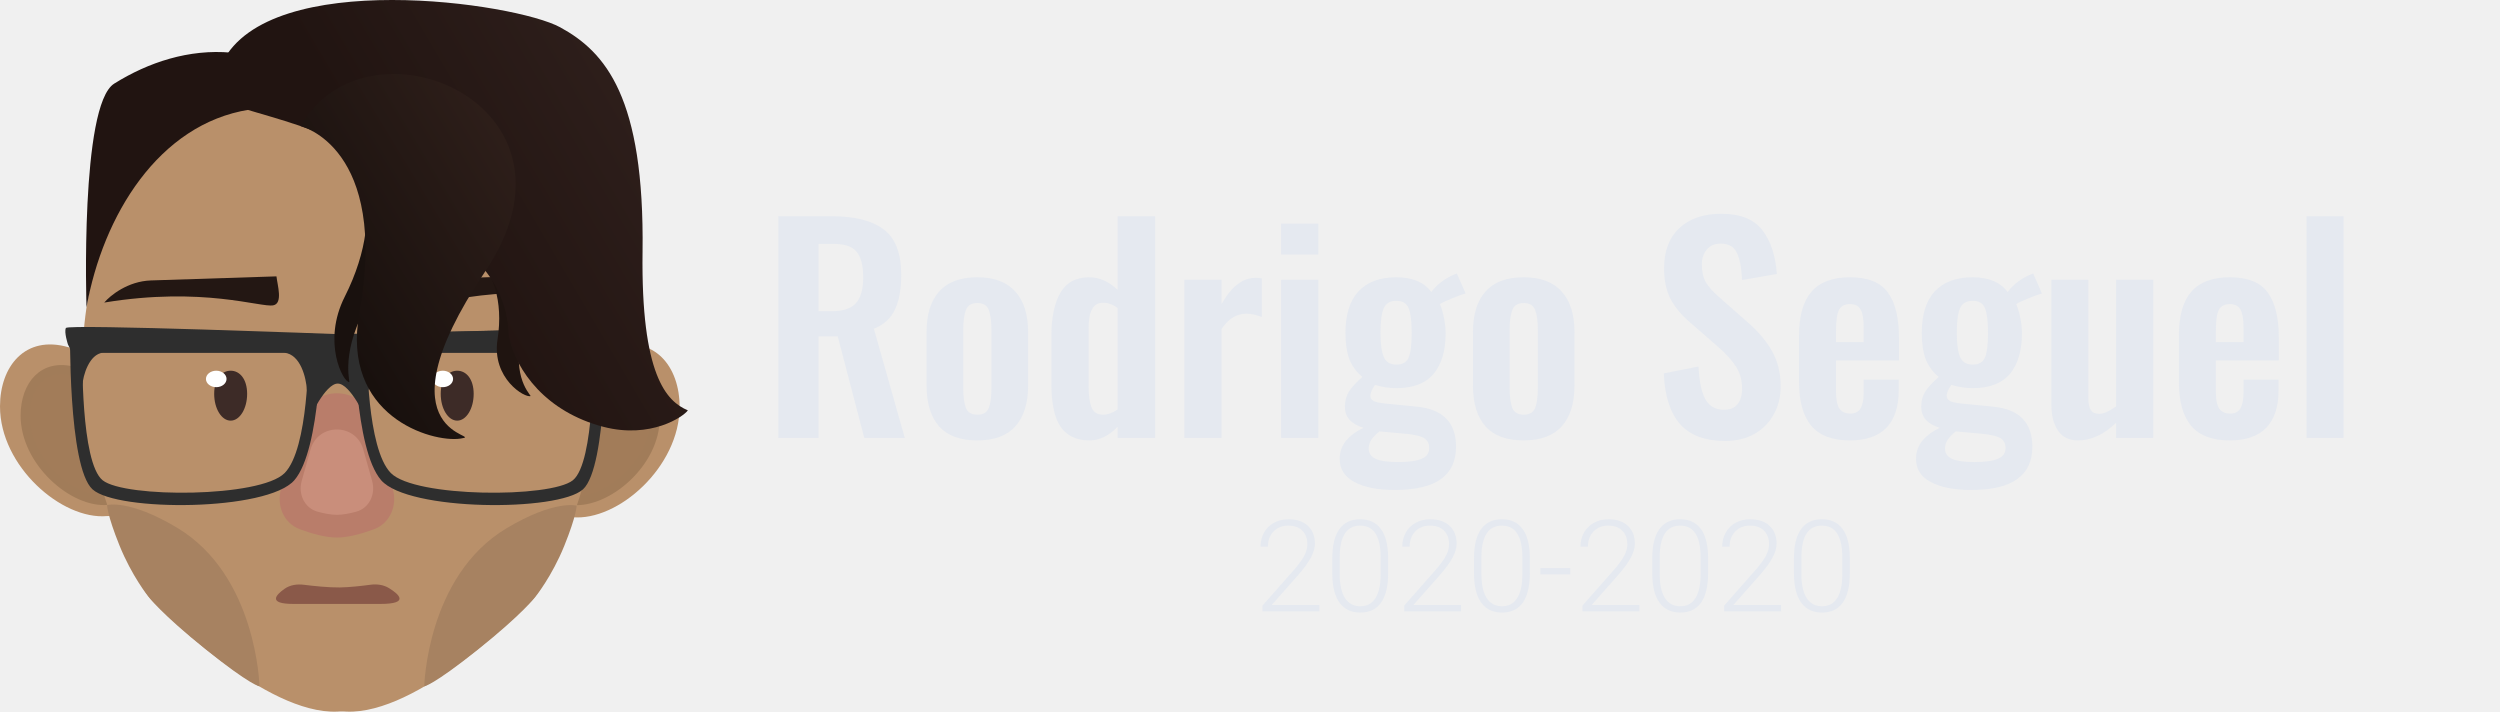
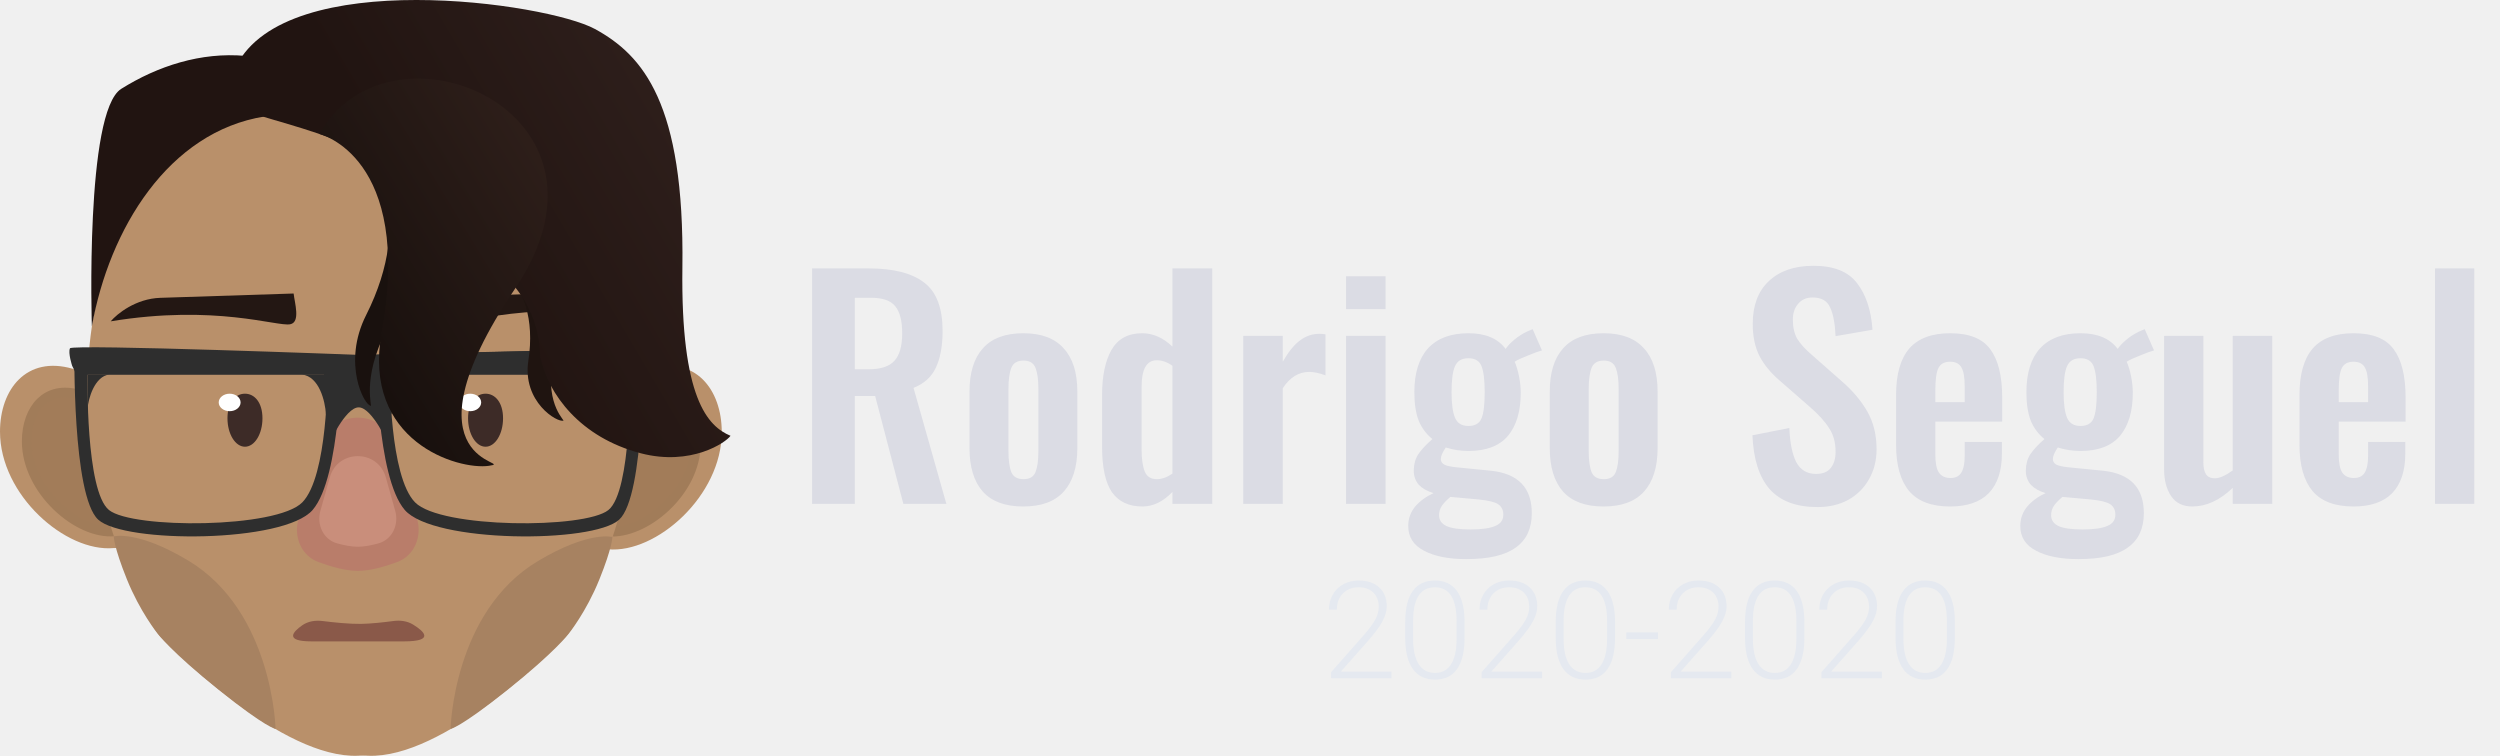
- <svg xmlns="http://www.w3.org/2000/svg" width="274" height="78" viewBox="0 0 274 78" fill="none" version="1.1" id="svg325">
-   <path d="M85.306 23.7H91.156C93.716 23.7 95.626 24.19 96.886 25.17C98.146 26.13 98.776 27.79 98.776 30.15C98.776 31.69 98.546 32.95 98.086 33.93C97.646 34.89 96.876 35.59 95.776 36.03L99.166 48H94.726L91.816 36.87H89.716V48H85.306V23.7ZM91.126 34.11C92.386 34.11 93.276 33.82 93.796 33.24C94.336 32.66 94.606 31.71 94.606 30.39C94.606 29.11 94.366 28.18 93.886 27.6C93.426 27.02 92.586 26.73 91.366 26.73H89.716V34.11H91.126ZM107.102 48.27C105.242 48.27 103.852 47.76 102.932 46.74C102.012 45.7 101.552 44.2 101.552 42.24V36.42C101.552 34.46 102.012 32.97 102.932 31.95C103.852 30.91 105.242 30.39 107.102 30.39C108.962 30.39 110.352 30.91 111.272 31.95C112.212 32.97 112.682 34.46 112.682 36.42V42.24C112.682 44.2 112.212 45.7 111.272 46.74C110.352 47.76 108.962 48.27 107.102 48.27ZM107.132 45.45C107.752 45.45 108.162 45.21 108.362 44.73C108.562 44.23 108.662 43.5 108.662 42.54V36.15C108.662 35.19 108.562 34.46 108.362 33.96C108.162 33.46 107.752 33.21 107.132 33.21C106.492 33.21 106.072 33.46 105.872 33.96C105.672 34.46 105.572 35.19 105.572 36.15V42.54C105.572 43.5 105.672 44.23 105.872 44.73C106.072 45.21 106.492 45.45 107.132 45.45ZM119.404 48.27C118.004 48.27 116.954 47.78 116.254 46.8C115.574 45.8 115.234 44.23 115.234 42.09V36.78C115.234 34.82 115.554 33.27 116.194 32.13C116.854 30.97 117.914 30.39 119.374 30.39C120.494 30.39 121.534 30.85 122.494 31.77V23.7H126.604V48H122.494V46.77C121.534 47.77 120.504 48.27 119.404 48.27ZM120.874 45.45C121.394 45.45 121.934 45.26 122.494 44.88V33.75C121.974 33.37 121.434 33.18 120.874 33.18C119.834 33.18 119.314 34.09 119.314 35.91V42.39C119.314 43.37 119.424 44.13 119.644 44.67C119.864 45.19 120.274 45.45 120.874 45.45ZM129.803 30.66H133.883V33.33C134.463 32.31 135.053 31.58 135.653 31.14C136.253 30.68 136.923 30.45 137.663 30.45C137.923 30.45 138.133 30.47 138.293 30.51V34.74C137.653 34.5 137.093 34.38 136.613 34.38C135.533 34.38 134.623 34.94 133.883 36.06V48H129.803V30.66ZM140.409 24.51H144.489V27.9H140.409V24.51ZM140.409 30.66H144.489V48H140.409V30.66ZM152.831 53.7C150.991 53.7 149.531 53.41 148.451 52.83C147.371 52.27 146.831 51.42 146.831 50.28C146.831 49.52 147.071 48.85 147.551 48.27C148.031 47.71 148.661 47.25 149.441 46.89C148.781 46.69 148.271 46.4 147.911 46.02C147.571 45.62 147.401 45.14 147.401 44.58C147.401 43.94 147.551 43.38 147.851 42.9C148.171 42.42 148.661 41.89 149.321 41.31C148.701 40.81 148.231 40.18 147.911 39.42C147.611 38.64 147.461 37.66 147.461 36.48C147.461 34.5 147.931 32.99 148.871 31.95C149.831 30.91 151.221 30.39 153.041 30.39C154.801 30.39 156.081 30.93 156.881 32.01C157.061 31.73 157.351 31.42 157.751 31.08C158.151 30.74 158.601 30.45 159.101 30.21L159.671 29.97L160.631 32.16C160.271 32.26 159.781 32.44 159.161 32.7C158.541 32.94 158.091 33.15 157.811 33.33C157.991 33.73 158.141 34.23 158.261 34.83C158.381 35.43 158.441 36 158.441 36.54C158.441 38.44 158.001 39.92 157.121 40.98C156.241 42.02 154.881 42.54 153.041 42.54C152.241 42.54 151.461 42.42 150.701 42.18C150.361 42.68 150.191 43.08 150.191 43.38C150.191 43.62 150.311 43.81 150.551 43.95C150.791 44.07 151.191 44.16 151.751 44.22L155.381 44.58C158.181 44.88 159.581 46.34 159.581 48.96C159.581 50.54 159.031 51.72 157.931 52.5C156.851 53.3 155.151 53.7 152.831 53.7ZM153.041 39.96C153.721 39.96 154.171 39.7 154.391 39.18C154.611 38.66 154.721 37.76 154.721 36.48C154.721 35.22 154.611 34.32 154.391 33.78C154.171 33.24 153.721 32.97 153.041 32.97C152.361 32.97 151.901 33.24 151.661 33.78C151.421 34.3 151.301 35.2 151.301 36.48C151.301 37.68 151.421 38.56 151.661 39.12C151.901 39.68 152.361 39.96 153.041 39.96ZM153.281 50.64C154.421 50.64 155.261 50.52 155.801 50.28C156.361 50.06 156.641 49.67 156.641 49.11C156.641 48.63 156.461 48.27 156.101 48.03C155.761 47.81 155.111 47.65 154.151 47.55L151.181 47.28C150.801 47.6 150.511 47.9 150.311 48.18C150.111 48.48 150.011 48.81 150.011 49.17C150.011 49.67 150.261 50.04 150.761 50.28C151.261 50.52 152.101 50.64 153.281 50.64ZM166.985 48.27C165.125 48.27 163.735 47.76 162.815 46.74C161.895 45.7 161.435 44.2 161.435 42.24V36.42C161.435 34.46 161.895 32.97 162.815 31.95C163.735 30.91 165.125 30.39 166.985 30.39C168.845 30.39 170.235 30.91 171.155 31.95C172.095 32.97 172.565 34.46 172.565 36.42V42.24C172.565 44.2 172.095 45.7 171.155 46.74C170.235 47.76 168.845 48.27 166.985 48.27ZM167.015 45.45C167.635 45.45 168.045 45.21 168.245 44.73C168.445 44.23 168.545 43.5 168.545 42.54V36.15C168.545 35.19 168.445 34.46 168.245 33.96C168.045 33.46 167.635 33.21 167.015 33.21C166.375 33.21 165.955 33.46 165.755 33.96C165.555 34.46 165.455 35.19 165.455 36.15V42.54C165.455 43.5 165.555 44.23 165.755 44.73C165.955 45.21 166.375 45.45 167.015 45.45ZM189.072 48.33C186.872 48.33 185.222 47.71 184.122 46.47C183.042 45.23 182.452 43.38 182.352 40.92L186.162 40.17C186.222 41.71 186.462 42.89 186.882 43.71C187.322 44.51 188.002 44.91 188.922 44.91C189.602 44.91 190.102 44.71 190.422 44.31C190.762 43.89 190.932 43.33 190.932 42.63C190.932 41.67 190.712 40.86 190.272 40.2C189.852 39.52 189.182 38.78 188.262 37.98L185.202 35.31C184.262 34.51 183.552 33.65 183.072 32.73C182.612 31.81 182.382 30.71 182.382 29.43C182.382 27.53 182.932 26.06 184.032 25.02C185.152 23.96 186.692 23.43 188.652 23.43C190.752 23.43 192.252 24.03 193.152 25.23C194.072 26.41 194.602 28.01 194.742 30.03L190.932 30.69C190.872 29.37 190.682 28.38 190.362 27.72C190.062 27.04 189.462 26.7 188.562 26.7C187.922 26.7 187.422 26.92 187.062 27.36C186.702 27.78 186.522 28.32 186.522 28.98C186.522 29.76 186.672 30.42 186.972 30.96C187.292 31.48 187.802 32.04 188.502 32.64L191.532 35.31C192.672 36.29 193.562 37.34 194.202 38.46C194.842 39.58 195.162 40.88 195.162 42.36C195.162 43.52 194.902 44.55 194.382 45.45C193.882 46.35 193.172 47.06 192.252 47.58C191.332 48.08 190.272 48.33 189.072 48.33ZM202.756 48.27C200.836 48.27 199.426 47.74 198.526 46.68C197.626 45.6 197.176 44.01 197.176 41.91V36.75C197.176 34.63 197.626 33.04 198.526 31.98C199.446 30.92 200.856 30.39 202.756 30.39C204.716 30.39 206.096 30.94 206.896 32.04C207.716 33.14 208.126 34.8 208.126 37.02V39.51H201.226V42.93C201.226 43.77 201.346 44.38 201.586 44.76C201.846 45.14 202.246 45.33 202.786 45.33C203.306 45.33 203.676 45.15 203.896 44.79C204.136 44.41 204.256 43.84 204.256 43.08V41.61H208.096V42.81C208.096 44.59 207.646 45.95 206.746 46.89C205.846 47.81 204.516 48.27 202.756 48.27ZM204.256 37.5V35.85C204.256 34.95 204.146 34.31 203.926 33.93C203.706 33.53 203.316 33.33 202.756 33.33C202.176 33.33 201.776 33.54 201.556 33.96C201.336 34.38 201.226 35.16 201.226 36.3V37.5H204.256ZM215.995 53.7C214.155 53.7 212.695 53.41 211.615 52.83C210.535 52.27 209.995 51.42 209.995 50.28C209.995 49.52 210.235 48.85 210.715 48.27C211.195 47.71 211.825 47.25 212.605 46.89C211.945 46.69 211.435 46.4 211.075 46.02C210.735 45.62 210.565 45.14 210.565 44.58C210.565 43.94 210.715 43.38 211.015 42.9C211.335 42.42 211.825 41.89 212.485 41.31C211.865 40.81 211.395 40.18 211.075 39.42C210.775 38.64 210.625 37.66 210.625 36.48C210.625 34.5 211.095 32.99 212.035 31.95C212.995 30.91 214.385 30.39 216.205 30.39C217.965 30.39 219.245 30.93 220.045 32.01C220.225 31.73 220.515 31.42 220.915 31.08C221.315 30.74 221.765 30.45 222.265 30.21L222.835 29.97L223.795 32.16C223.435 32.26 222.945 32.44 222.325 32.7C221.705 32.94 221.255 33.15 220.975 33.33C221.155 33.73 221.305 34.23 221.425 34.83C221.545 35.43 221.605 36 221.605 36.54C221.605 38.44 221.165 39.92 220.285 40.98C219.405 42.02 218.045 42.54 216.205 42.54C215.405 42.54 214.625 42.42 213.865 42.18C213.525 42.68 213.355 43.08 213.355 43.38C213.355 43.62 213.475 43.81 213.715 43.95C213.955 44.07 214.355 44.16 214.915 44.22L218.545 44.58C221.345 44.88 222.745 46.34 222.745 48.96C222.745 50.54 222.195 51.72 221.095 52.5C220.015 53.3 218.315 53.7 215.995 53.7ZM216.205 39.96C216.885 39.96 217.335 39.7 217.555 39.18C217.775 38.66 217.885 37.76 217.885 36.48C217.885 35.22 217.775 34.32 217.555 33.78C217.335 33.24 216.885 32.97 216.205 32.97C215.525 32.97 215.065 33.24 214.825 33.78C214.585 34.3 214.465 35.2 214.465 36.48C214.465 37.68 214.585 38.56 214.825 39.12C215.065 39.68 215.525 39.96 216.205 39.96ZM216.445 50.64C217.585 50.64 218.425 50.52 218.965 50.28C219.525 50.06 219.805 49.67 219.805 49.11C219.805 48.63 219.625 48.27 219.265 48.03C218.925 47.81 218.275 47.65 217.315 47.55L214.345 47.28C213.965 47.6 213.675 47.9 213.475 48.18C213.275 48.48 213.175 48.81 213.175 49.17C213.175 49.67 213.425 50.04 213.925 50.28C214.425 50.52 215.265 50.64 216.445 50.64ZM227.747 48.27C226.767 48.27 226.037 47.91 225.557 47.19C225.077 46.47 224.837 45.56 224.837 44.46V30.66H228.887V43.71C228.887 44.25 228.977 44.66 229.157 44.94C229.337 45.22 229.647 45.36 230.087 45.36C230.547 45.36 231.157 45.09 231.917 44.55V30.66H235.997V48H231.917V46.35C230.577 47.63 229.187 48.27 227.747 48.27ZM244.387 48.27C242.467 48.27 241.057 47.74 240.157 46.68C239.257 45.6 238.807 44.01 238.807 41.91V36.75C238.807 34.63 239.257 33.04 240.157 31.98C241.077 30.92 242.487 30.39 244.387 30.39C246.347 30.39 247.727 30.94 248.527 32.04C249.347 33.14 249.757 34.8 249.757 37.02V39.51H242.857V42.93C242.857 43.77 242.977 44.38 243.217 44.76C243.477 45.14 243.877 45.33 244.417 45.33C244.937 45.33 245.307 45.15 245.527 44.79C245.767 44.41 245.887 43.84 245.887 43.08V41.61H249.727V42.81C249.727 44.59 249.277 45.95 248.377 46.89C247.477 47.81 246.147 48.27 244.387 48.27ZM245.887 37.5V35.85C245.887 34.95 245.777 34.31 245.557 33.93C245.337 33.53 244.947 33.33 244.387 33.33C243.807 33.33 243.407 33.54 243.187 33.96C242.967 34.38 242.857 35.16 242.857 36.3V37.5H245.887ZM252.796 23.7H256.846V48H252.796V23.7Z" fill="#E5E9F0" id="path247" />
-   <path d="M144.605 67H138.371V66.371L141.782 62.502C142.347 61.85 142.739 61.312 142.958 60.889C143.177 60.465 143.286 60.052 143.286 59.651C143.286 59.023 143.102 58.526 142.732 58.161C142.363 57.792 141.855 57.607 141.208 57.607C140.538 57.607 139.996 57.822 139.581 58.25C139.171 58.678 138.966 59.234 138.966 59.918H138.152C138.152 59.357 138.278 58.847 138.528 58.387C138.784 57.926 139.144 57.566 139.608 57.307C140.078 57.042 140.611 56.91 141.208 56.91C142.119 56.91 142.83 57.149 143.341 57.628C143.856 58.106 144.113 58.758 144.113 59.583C144.113 60.048 143.967 60.556 143.676 61.107C143.389 61.659 142.881 62.347 142.151 63.172L139.376 66.31H144.605V67ZM152.139 62.851C152.139 64.254 151.881 65.321 151.366 66.05C150.851 66.774 150.092 67.137 149.09 67.137C148.105 67.137 147.351 66.781 146.827 66.07C146.303 65.355 146.034 64.316 146.021 62.953V61.169C146.021 59.77 146.28 58.71 146.8 57.99C147.319 57.27 148.078 56.91 149.076 56.91C150.061 56.91 150.812 57.259 151.332 57.956C151.852 58.649 152.12 59.672 152.139 61.025V62.851ZM151.318 61.066C151.318 59.927 151.132 59.066 150.758 58.482C150.389 57.899 149.828 57.607 149.076 57.607C148.338 57.607 147.782 57.892 147.408 58.462C147.035 59.032 146.843 59.872 146.834 60.984V62.94C146.834 64.074 147.025 64.942 147.408 65.544C147.796 66.145 148.356 66.446 149.09 66.446C149.819 66.446 150.37 66.152 150.744 65.564C151.122 64.977 151.314 64.115 151.318 62.98V61.066ZM160.137 67H153.902V66.371L157.313 62.502C157.879 61.85 158.271 61.312 158.489 60.889C158.708 60.465 158.817 60.052 158.817 59.651C158.817 59.023 158.633 58.526 158.264 58.161C157.895 57.792 157.386 57.607 156.739 57.607C156.069 57.607 155.527 57.822 155.112 58.25C154.702 58.678 154.497 59.234 154.497 59.918H153.684C153.684 59.357 153.809 58.847 154.06 58.387C154.315 57.926 154.675 57.566 155.14 57.307C155.609 57.042 156.142 56.91 156.739 56.91C157.651 56.91 158.362 57.149 158.872 57.628C159.387 58.106 159.645 58.758 159.645 59.583C159.645 60.048 159.499 60.556 159.207 61.107C158.92 61.659 158.412 62.347 157.683 63.172L154.907 66.31H160.137V67ZM167.67 62.851C167.67 64.254 167.412 65.321 166.897 66.05C166.382 66.774 165.624 67.137 164.621 67.137C163.637 67.137 162.882 66.781 162.358 66.07C161.834 65.355 161.565 64.316 161.552 62.953V61.169C161.552 59.77 161.812 58.71 162.331 57.99C162.851 57.27 163.609 56.91 164.607 56.91C165.592 56.91 166.344 57.259 166.863 57.956C167.383 58.649 167.652 59.672 167.67 61.025V62.851ZM166.85 61.066C166.85 59.927 166.663 59.066 166.289 58.482C165.92 57.899 165.359 57.607 164.607 57.607C163.869 57.607 163.313 57.892 162.939 58.462C162.566 59.032 162.374 59.872 162.365 60.984V62.94C162.365 64.074 162.557 64.942 162.939 65.544C163.327 66.145 163.887 66.446 164.621 66.446C165.35 66.446 165.902 66.152 166.275 65.564C166.654 64.977 166.845 64.115 166.85 62.98V61.066ZM172.106 62.953H168.832V62.263H172.106V62.953ZM179.674 67H173.439V66.371L176.851 62.502C177.416 61.85 177.808 61.312 178.026 60.889C178.245 60.465 178.354 60.052 178.354 59.651C178.354 59.023 178.17 58.526 177.801 58.161C177.432 57.792 176.924 57.607 176.276 57.607C175.606 57.607 175.064 57.822 174.649 58.25C174.239 58.678 174.034 59.234 174.034 59.918H173.221C173.221 59.357 173.346 58.847 173.597 58.387C173.852 57.926 174.212 57.566 174.677 57.307C175.146 57.042 175.679 56.91 176.276 56.91C177.188 56.91 177.899 57.149 178.409 57.628C178.924 58.106 179.182 58.758 179.182 59.583C179.182 60.048 179.036 60.556 178.744 61.107C178.457 61.659 177.949 62.347 177.22 63.172L174.444 66.31H179.674V67ZM187.207 62.851C187.207 64.254 186.95 65.321 186.435 66.05C185.92 66.774 185.161 67.137 184.158 67.137C183.174 67.137 182.42 66.781 181.896 66.07C181.371 65.355 181.103 64.316 181.089 62.953V61.169C181.089 59.77 181.349 58.71 181.868 57.99C182.388 57.27 183.146 56.91 184.145 56.91C185.129 56.91 185.881 57.259 186.4 57.956C186.92 58.649 187.189 59.672 187.207 61.025V62.851ZM186.387 61.066C186.387 59.927 186.2 59.066 185.826 58.482C185.457 57.899 184.896 57.607 184.145 57.607C183.406 57.607 182.85 57.892 182.477 58.462C182.103 59.032 181.911 59.872 181.902 60.984V62.94C181.902 64.074 182.094 64.942 182.477 65.544C182.864 66.145 183.424 66.446 184.158 66.446C184.887 66.446 185.439 66.152 185.812 65.564C186.191 64.977 186.382 64.115 186.387 62.98V61.066ZM195.205 67H188.971V66.371L192.382 62.502C192.947 61.85 193.339 61.312 193.558 60.889C193.776 60.465 193.886 60.052 193.886 59.651C193.886 59.023 193.701 58.526 193.332 58.161C192.963 57.792 192.455 57.607 191.808 57.607C191.138 57.607 190.595 57.822 190.181 58.25C189.771 58.678 189.565 59.234 189.565 59.918H188.752C188.752 59.357 188.877 58.847 189.128 58.387C189.383 57.926 189.743 57.566 190.208 57.307C190.677 57.042 191.211 56.91 191.808 56.91C192.719 56.91 193.43 57.149 193.94 57.628C194.455 58.106 194.713 58.758 194.713 59.583C194.713 60.048 194.567 60.556 194.275 61.107C193.988 61.659 193.48 62.347 192.751 63.172L189.976 66.31H195.205V67ZM202.738 62.851C202.738 64.254 202.481 65.321 201.966 66.05C201.451 66.774 200.692 67.137 199.689 67.137C198.705 67.137 197.951 66.781 197.427 66.07C196.903 65.355 196.634 64.316 196.62 62.953V61.169C196.62 59.77 196.88 58.71 197.399 57.99C197.919 57.27 198.678 56.91 199.676 56.91C200.66 56.91 201.412 57.259 201.932 57.956C202.451 58.649 202.72 59.672 202.738 61.025V62.851ZM201.918 61.066C201.918 59.927 201.731 59.066 201.357 58.482C200.988 57.899 200.428 57.607 199.676 57.607C198.938 57.607 198.382 57.892 198.008 58.462C197.634 59.032 197.443 59.872 197.434 60.984V62.94C197.434 64.074 197.625 64.942 198.008 65.544C198.395 66.145 198.956 66.446 199.689 66.446C200.419 66.446 200.97 66.152 201.344 65.564C201.722 64.977 201.913 64.115 201.918 62.98V61.066Z" fill="#E5E9F0" id="path249" />
-   <path d="M15.574 48.986C15.574 53.391 16.21 56.561 11.737 56.561C6.771 57.013 0 51.092 0 44.546C0 40.142 2.763 36.693 7.476 38.05C12.189 39.407 15.574 44.582 15.574 48.986Z" fill="#B9906A" id="path251" />
-   <path d="M11.822 54.837H11.799L11.777 54.839C9.951 55.005 7.696 53.991 5.87 52.221C4.054 50.461 2.757 48.043 2.757 45.546C2.757 43.846 3.291 42.391 4.211 41.497C5.11 40.625 6.44 40.223 8.211 40.733C10.001 41.248 11.563 42.497 12.682 44.067C13.802 45.638 14.449 47.49 14.449 49.164C14.449 49.602 14.456 50.002 14.463 50.382C14.47 50.82 14.478 51.23 14.473 51.637C14.465 52.375 14.415 52.977 14.273 53.454C14.135 53.917 13.918 54.238 13.578 54.457C13.225 54.684 12.681 54.837 11.822 54.837Z" fill="#A27C59" stroke="#A17C59" id="path253" />
-   <path d="M58.911 49.061C58.911 53.495 58.276 56.687 62.749 56.687C67.715 57.141 74.486 51.181 74.486 44.592C74.486 40.158 71.723 36.686 67.01 38.052C62.297 39.418 58.911 44.628 58.911 49.061Z" fill="#B9906A" id="path255" />
-   <path d="M38.552 42.315C38.552 52.274 41.958 61.988 38.552 64.846C34.283 68.238 47.06 76.534 37.695 77.928C30.073 78.985 18.794 67.995 16.66 65.815C14.526 63.635 8.803 50.391 9.029 39.892C9.029 20.759 21.738 5.248 37.417 5.248C53.095 5.248 38.552 23.181 38.552 42.315Z" fill="#B9906A" id="path257" />
-   <path d="M62.741 54.85H62.763L62.785 54.852C64.617 55.014 66.874 54.025 68.698 52.307C70.514 50.598 71.806 48.254 71.806 45.839C71.806 44.194 71.274 42.787 70.357 41.921C69.459 41.074 68.124 40.681 66.348 41.178C64.556 41.679 62.994 42.894 61.877 44.416C60.759 45.941 60.114 47.735 60.114 49.354C60.114 49.78 60.107 50.169 60.101 50.538C60.093 50.963 60.086 51.36 60.09 51.756C60.099 52.472 60.148 53.053 60.289 53.513C60.425 53.957 60.64 54.267 60.98 54.479C61.334 54.7 61.88 54.85 62.741 54.85Z" fill="#A27C59" stroke="#A17C59" id="path259" />
-   <path d="M37.521 54.905C37.521 64.864 32.98 61.988 36.386 64.846C40.655 68.238 27.485 76.574 37.243 77.928C44.865 78.986 56.144 67.995 58.278 65.815C60.412 63.635 65.909 51.52 65.909 39.892C65.909 20.759 53.199 5.248 37.521 5.248C21.843 5.248 37.521 35.772 37.521 54.905Z" fill="#B9906A" id="path261" />
-   <path d="M16.54 30.736C14.013 30.818 12.077 32.387 11.424 33.161C22.253 31.379 28.606 33.733 29.953 33.463C31.029 33.248 30.408 31.265 30.301 30.29L16.54 30.736Z" fill="#231713" id="path263" />
-   <path d="M57.758 30.245C60.285 30.163 62.319 31.603 63.02 32.333C52.099 31.256 45.913 34.017 44.552 33.835C43.463 33.69 43.955 31.671 43.998 30.691L57.758 30.245Z" fill="#231713" id="path265" />
-   <path d="M19.412 57.84C14.129 54.678 11.737 55.357 11.737 55.357C11.737 55.357 11.737 56.416 13.091 59.774C14.446 63.132 16.251 65.371 16.251 65.371C16.251 65.371 17.606 67.213 22.571 71.191C27.537 75.168 28.44 75.22 28.44 75.22C28.44 75.22 28.166 63.079 19.412 57.84Z" fill="#A78261" id="path267" />
-   <path d="M55.526 57.893C60.809 54.741 63.2 55.418 63.2 55.418C63.2 55.418 63.2 56.474 61.846 59.822C60.492 63.169 58.686 65.401 58.686 65.401C58.686 65.401 57.332 67.238 52.366 71.203C47.4 75.168 46.498 75.22 46.498 75.22C46.498 75.22 46.772 63.116 55.526 57.893Z" fill="#A78261" id="path269" />
-   <path d="M33.094 45.953C34.235 42.153 39.616 42.153 40.757 45.953L43.035 53.544C43.584 55.37 42.769 57.348 40.98 58.009C39.681 58.489 38.176 58.915 36.925 58.915C35.675 58.915 34.17 58.489 32.871 58.009C31.082 57.348 30.267 55.37 30.816 53.544L33.094 45.953Z" fill="#B97D6A" id="path271" />
-   <path d="M34.038 49.26C34.859 46.344 38.993 46.344 39.813 49.26L40.786 52.716C41.19 54.151 40.481 55.686 39.044 56.08C38.333 56.275 37.575 56.425 36.926 56.425C36.277 56.425 35.518 56.275 34.808 56.08C33.37 55.686 32.661 54.151 33.065 52.716L34.038 49.26Z" fill="#C98E7B" id="path273" />
-   <path d="M7.68 35.945L35.212 36.623C35.212 36.623 35.212 49.215 32.262 52.63C29.312 56.046 12.842 56.105 10.138 53.631C7.434 51.158 7.68 35.945 7.68 35.945Z" fill="#2E2E2E" id="path275" />
-   <path d="M66.355 35.945L38.823 36.623C38.823 36.623 38.823 49.215 41.773 52.63C44.723 56.046 61.192 56.105 63.896 53.631C66.6 51.158 66.355 35.945 66.355 35.945Z" fill="#2E2E2E" id="path277" />
-   <path d="M65.001 38.654H40.243C40.243 38.654 40.177 49.146 42.837 51.846C45.497 54.547 60.346 54.594 62.785 52.638C65.222 50.682 65.001 38.654 65.001 38.654Z" fill="#B9906A" id="path279" />
-   <path d="M9.034 38.654H21.412H33.789C33.789 38.654 33.855 49.146 31.196 51.846C28.536 54.547 13.688 54.594 11.25 52.638C8.812 50.682 9.034 38.654 9.034 38.654Z" fill="#B9906A" id="path281" />
-   <path d="M7.223 35.945C7.447 35.494 37.017 36.622 37.017 36.622L66.812 35.945L66.588 37.751L66.14 38.654H7.895L7.447 37.751C7.447 37.751 6.999 36.397 7.223 35.945Z" fill="#2E2E2E" id="path283" />
-   <path d="M33.406 38.202H40.629L40.113 45.877C40.113 45.877 38.401 42.04 37.017 42.04C35.634 42.04 33.922 45.877 33.922 45.877L33.406 38.202Z" fill="#2E2E2E" id="path285" />
-   <path d="M42.886 38.654C41.08 38.834 40.478 41.438 40.403 42.717H40.178V38.654H42.886Z" fill="#2E2E2E" id="path287" />
-   <path d="M 11.286,38.654 C 9.781,38.814 9.091,41.128 9.029,42.265 9.023,41.062 7.392,39.396 8.617,38.146 9.339,37.493 10.531,38.606 11.286,38.654 Z" fill="#2e2e2e" id="path289" />
-   <path d="m 31.149,38.654 c 1.806,0.181 2.408,2.784 2.483,4.063 h 0.226 v -4.063 c -0.93,-0.471 -1.828,-0.392 -2.709,0 z" fill="#2E2E2E" id="path291" style="fill:#2e2e2e;fill-opacity:1" />
-   <path d="M9.48 33.688C11.279 23.622 17.38 13.599 27.312 12.019C28.491 11.323 29.937 6.188 25.338 5.77C20.739 5.352 16.273 6.815 12.515 9.166C8.756 11.517 9.48 33.688 9.48 33.688Z" fill="#211411" id="path293" />
-   <path d="M37.79 32.508C40.314 27.517 40.705 22.831 39.555 20.597C41.775 22.43 43.907 27.631 41.16 31.85C37.347 37.708 38.249 41.27 38.289 41.879C37.618 41.925 35.265 37.499 37.79 32.508Z" fill="#19110E" id="path295" />
-   <path d="M54.53 37.201C55.193 32.934 53.974 29.612 52.149 28.49C54.833 28.969 58.574 31.77 57.444 35.589C55.874 40.891 57.917 43.002 58.16 43.402C57.551 43.666 53.867 41.468 54.53 37.201Z" fill="#1F1410" id="path297" />
-   <path d="M55.752 36.848C55.571 29.445 49.658 26.616 48.078 25.562C46.347 25.186 42.48 23.35 40.855 19.017C38.823 13.599 23.023 12.019 23.475 10.214C23.836 8.769 24.227 7.355 24.377 6.828C29.569 -3.555 56.429 0.282 61.395 2.991C66.361 5.699 70.649 10.665 70.424 27.594C70.243 41.137 73.057 43.996 75.389 44.974C74.938 45.651 71.326 48.134 66.135 46.78C59.881 45.148 56.58 40.685 55.752 36.848Z" fill="url(#paint0_linear)" id="path299" />
-   <path d="M31.187 64.533C31.798 64.104 32.564 63.997 33.304 64.091C34.385 64.227 36.021 64.401 37.243 64.385C38.282 64.372 39.66 64.214 40.602 64.088C41.303 63.995 42.025 64.085 42.628 64.454C43.714 65.121 44.95 66.191 41.676 66.191C37.786 66.191 36.489 66.191 32.167 66.191C29.305 66.191 30.233 65.202 31.187 64.533Z" fill="#8A5949" id="path301" />
-   <path d="M27.086 43.168C27.086 44.789 26.277 46.102 25.28 46.102C24.283 46.102 23.474 44.789 23.474 43.168C23.474 41.548 24.283 40.629 25.28 40.629C26.277 40.629 27.086 41.548 27.086 43.168Z" fill="#3D2B27" id="path303" />
-   <path d="M51.915 43.168C51.915 44.789 51.106 46.102 50.109 46.102C49.112 46.102 48.303 44.789 48.303 43.168C48.303 41.548 49.112 40.629 50.109 40.629C51.106 40.629 51.915 41.548 51.915 43.168Z" fill="#3D2B27" id="path305" />
-   <ellipse cx="48.529" cy="41.532" rx="1.129" ry="0.903" fill="white" id="ellipse307" />
-   <ellipse cx="23.7" cy="41.532" rx="1.129" ry="0.903" fill="white" id="ellipse309" />
-   <path d="M39.384 34.304C42.661 16.102 32.955 13.825 32.955 13.825C40.178 0.956 65.567 11.351 53.153 29.79C40.739 48.23 53.604 47.622 50.444 48.073C47.284 48.525 37.353 45.59 39.384 34.304Z" fill="url(#paint1_linear)" id="path311" />
-   <defs id="defs323">
+ <svg xmlns="http://www.w3.org/2000/svg" width="258" height="78" viewBox="0 0 258 78" fill="none">
+   <path d="M83.806 27.7H89.656C92.216 27.7 94.126 28.19 95.386 29.17C96.646 30.13 97.276 31.79 97.276 34.15C97.276 35.69 97.046 36.95 96.586 37.93C96.146 38.89 95.376 39.59 94.276 40.03L97.666 52H93.226L90.316 40.87H88.216V52H83.806V27.7ZM89.626 38.11C90.886 38.11 91.776 37.82 92.296 37.24C92.836 36.66 93.106 35.71 93.106 34.39C93.106 33.11 92.866 32.18 92.386 31.6C91.926 31.02 91.086 30.73 89.866 30.73H88.216V38.11H89.626ZM105.602 52.27C103.742 52.27 102.352 51.76 101.432 50.74C100.512 49.7 100.052 48.2 100.052 46.24V40.42C100.052 38.46 100.512 36.97 101.432 35.95C102.352 34.91 103.742 34.39 105.602 34.39C107.462 34.39 108.852 34.91 109.772 35.95C110.712 36.97 111.182 38.46 111.182 40.42V46.24C111.182 48.2 110.712 49.7 109.772 50.74C108.852 51.76 107.462 52.27 105.602 52.27ZM105.632 49.45C106.252 49.45 106.662 49.21 106.862 48.73C107.062 48.23 107.162 47.5 107.162 46.54V40.15C107.162 39.19 107.062 38.46 106.862 37.96C106.662 37.46 106.252 37.21 105.632 37.21C104.992 37.21 104.572 37.46 104.372 37.96C104.172 38.46 104.072 39.19 104.072 40.15V46.54C104.072 47.5 104.172 48.23 104.372 48.73C104.572 49.21 104.992 49.45 105.632 49.45ZM117.904 52.27C116.504 52.27 115.454 51.78 114.754 50.8C114.074 49.8 113.734 48.23 113.734 46.09V40.78C113.734 38.82 114.054 37.27 114.694 36.13C115.354 34.97 116.414 34.39 117.874 34.39C118.994 34.39 120.034 34.85 120.994 35.77V27.7H125.104V52H120.994V50.77C120.034 51.77 119.004 52.27 117.904 52.27ZM119.374 49.45C119.894 49.45 120.434 49.26 120.994 48.88V37.75C120.474 37.37 119.934 37.18 119.374 37.18C118.334 37.18 117.814 38.09 117.814 39.91V46.39C117.814 47.37 117.924 48.13 118.144 48.67C118.364 49.19 118.774 49.45 119.374 49.45ZM128.303 34.66H132.383V37.33C132.963 36.31 133.553 35.58 134.153 35.14C134.753 34.68 135.423 34.45 136.163 34.45C136.423 34.45 136.633 34.47 136.793 34.51V38.74C136.153 38.5 135.593 38.38 135.113 38.38C134.033 38.38 133.123 38.94 132.383 40.06V52H128.303V34.66ZM138.909 28.51H142.989V31.9H138.909V28.51ZM138.909 34.66H142.989V52H138.909V34.66ZM151.331 57.7C149.491 57.7 148.031 57.41 146.951 56.83C145.871 56.27 145.331 55.42 145.331 54.28C145.331 53.52 145.571 52.85 146.051 52.27C146.531 51.71 147.161 51.25 147.941 50.89C147.281 50.69 146.771 50.4 146.411 50.02C146.071 49.62 145.901 49.14 145.901 48.58C145.901 47.94 146.051 47.38 146.351 46.9C146.671 46.42 147.161 45.89 147.821 45.31C147.201 44.81 146.731 44.18 146.411 43.42C146.111 42.64 145.961 41.66 145.961 40.48C145.961 38.5 146.431 36.99 147.371 35.95C148.331 34.91 149.721 34.39 151.541 34.39C153.301 34.39 154.581 34.93 155.381 36.01C155.561 35.73 155.851 35.42 156.251 35.08C156.651 34.74 157.101 34.45 157.601 34.21L158.171 33.97L159.131 36.16C158.771 36.26 158.281 36.44 157.661 36.7C157.041 36.94 156.591 37.15 156.311 37.33C156.491 37.73 156.641 38.23 156.761 38.83C156.881 39.43 156.941 40 156.941 40.54C156.941 42.44 156.501 43.92 155.621 44.98C154.741 46.02 153.381 46.54 151.541 46.54C150.741 46.54 149.961 46.42 149.201 46.18C148.861 46.68 148.691 47.08 148.691 47.38C148.691 47.62 148.811 47.81 149.051 47.95C149.291 48.07 149.691 48.16 150.251 48.22L153.881 48.58C156.681 48.88 158.081 50.34 158.081 52.96C158.081 54.54 157.531 55.72 156.431 56.5C155.351 57.3 153.651 57.7 151.331 57.7ZM151.541 43.96C152.221 43.96 152.671 43.7 152.891 43.18C153.111 42.66 153.221 41.76 153.221 40.48C153.221 39.22 153.111 38.32 152.891 37.78C152.671 37.24 152.221 36.97 151.541 36.97C150.861 36.97 150.401 37.24 150.161 37.78C149.921 38.3 149.801 39.2 149.801 40.48C149.801 41.68 149.921 42.56 150.161 43.12C150.401 43.68 150.861 43.96 151.541 43.96ZM151.781 54.64C152.921 54.64 153.761 54.52 154.301 54.28C154.861 54.06 155.141 53.67 155.141 53.11C155.141 52.63 154.961 52.27 154.601 52.03C154.261 51.81 153.611 51.65 152.651 51.55L149.681 51.28C149.301 51.6 149.011 51.9 148.811 52.18C148.611 52.48 148.511 52.81 148.511 53.17C148.511 53.67 148.761 54.04 149.261 54.28C149.761 54.52 150.601 54.64 151.781 54.64ZM165.485 52.27C163.625 52.27 162.235 51.76 161.315 50.74C160.395 49.7 159.935 48.2 159.935 46.24V40.42C159.935 38.46 160.395 36.97 161.315 35.95C162.235 34.91 163.625 34.39 165.485 34.39C167.345 34.39 168.735 34.91 169.655 35.95C170.595 36.97 171.065 38.46 171.065 40.42V46.24C171.065 48.2 170.595 49.7 169.655 50.74C168.735 51.76 167.345 52.27 165.485 52.27ZM165.515 49.45C166.135 49.45 166.545 49.21 166.745 48.73C166.945 48.23 167.045 47.5 167.045 46.54V40.15C167.045 39.19 166.945 38.46 166.745 37.96C166.545 37.46 166.135 37.21 165.515 37.21C164.875 37.21 164.455 37.46 164.255 37.96C164.055 38.46 163.955 39.19 163.955 40.15V46.54C163.955 47.5 164.055 48.23 164.255 48.73C164.455 49.21 164.875 49.45 165.515 49.45ZM187.572 52.33C185.372 52.33 183.722 51.71 182.622 50.47C181.542 49.23 180.952 47.38 180.852 44.92L184.662 44.17C184.722 45.71 184.962 46.89 185.382 47.71C185.822 48.51 186.502 48.91 187.422 48.91C188.102 48.91 188.602 48.71 188.922 48.31C189.262 47.89 189.432 47.33 189.432 46.63C189.432 45.67 189.212 44.86 188.772 44.2C188.352 43.52 187.682 42.78 186.762 41.98L183.702 39.31C182.762 38.51 182.052 37.65 181.572 36.73C181.112 35.81 180.882 34.71 180.882 33.43C180.882 31.53 181.432 30.06 182.532 29.02C183.652 27.96 185.192 27.43 187.152 27.43C189.252 27.43 190.752 28.03 191.652 29.23C192.572 30.41 193.102 32.01 193.242 34.03L189.432 34.69C189.372 33.37 189.182 32.38 188.862 31.72C188.562 31.04 187.962 30.7 187.062 30.7C186.422 30.7 185.922 30.92 185.562 31.36C185.202 31.78 185.022 32.32 185.022 32.98C185.022 33.76 185.172 34.42 185.472 34.96C185.792 35.48 186.302 36.04 187.002 36.64L190.032 39.31C191.172 40.29 192.062 41.34 192.702 42.46C193.342 43.58 193.662 44.88 193.662 46.36C193.662 47.52 193.402 48.55 192.882 49.45C192.382 50.35 191.672 51.06 190.752 51.58C189.832 52.08 188.772 52.33 187.572 52.33ZM201.256 52.27C199.336 52.27 197.926 51.74 197.026 50.68C196.126 49.6 195.676 48.01 195.676 45.91V40.75C195.676 38.63 196.126 37.04 197.026 35.98C197.946 34.92 199.356 34.39 201.256 34.39C203.216 34.39 204.596 34.94 205.396 36.04C206.216 37.14 206.626 38.8 206.626 41.02V43.51H199.726V46.93C199.726 47.77 199.846 48.38 200.086 48.76C200.346 49.14 200.746 49.33 201.286 49.33C201.806 49.33 202.176 49.15 202.396 48.79C202.636 48.41 202.756 47.84 202.756 47.08V45.61H206.596V46.81C206.596 48.59 206.146 49.95 205.246 50.89C204.346 51.81 203.016 52.27 201.256 52.27ZM202.756 41.5V39.85C202.756 38.95 202.646 38.31 202.426 37.93C202.206 37.53 201.816 37.33 201.256 37.33C200.676 37.33 200.276 37.54 200.056 37.96C199.836 38.38 199.726 39.16 199.726 40.3V41.5H202.756ZM214.495 57.7C212.655 57.7 211.195 57.41 210.115 56.83C209.035 56.27 208.495 55.42 208.495 54.28C208.495 53.52 208.735 52.85 209.215 52.27C209.695 51.71 210.325 51.25 211.105 50.89C210.445 50.69 209.935 50.4 209.575 50.02C209.235 49.62 209.065 49.14 209.065 48.58C209.065 47.94 209.215 47.38 209.515 46.9C209.835 46.42 210.325 45.89 210.985 45.31C210.365 44.81 209.895 44.18 209.575 43.42C209.275 42.64 209.125 41.66 209.125 40.48C209.125 38.5 209.595 36.99 210.535 35.95C211.495 34.91 212.885 34.39 214.705 34.39C216.465 34.39 217.745 34.93 218.545 36.01C218.725 35.73 219.015 35.42 219.415 35.08C219.815 34.74 220.265 34.45 220.765 34.21L221.335 33.97L222.295 36.16C221.935 36.26 221.445 36.44 220.825 36.7C220.205 36.94 219.755 37.15 219.475 37.33C219.655 37.73 219.805 38.23 219.925 38.83C220.045 39.43 220.105 40 220.105 40.54C220.105 42.44 219.665 43.92 218.785 44.98C217.905 46.02 216.545 46.54 214.705 46.54C213.905 46.54 213.125 46.42 212.365 46.18C212.025 46.68 211.855 47.08 211.855 47.38C211.855 47.62 211.975 47.81 212.215 47.95C212.455 48.07 212.855 48.16 213.415 48.22L217.045 48.58C219.845 48.88 221.245 50.34 221.245 52.96C221.245 54.54 220.695 55.72 219.595 56.5C218.515 57.3 216.815 57.7 214.495 57.7ZM214.705 43.96C215.385 43.96 215.835 43.7 216.055 43.18C216.275 42.66 216.385 41.76 216.385 40.48C216.385 39.22 216.275 38.32 216.055 37.78C215.835 37.24 215.385 36.97 214.705 36.97C214.025 36.97 213.565 37.24 213.325 37.78C213.085 38.3 212.965 39.2 212.965 40.48C212.965 41.68 213.085 42.56 213.325 43.12C213.565 43.68 214.025 43.96 214.705 43.96ZM214.945 54.64C216.085 54.64 216.925 54.52 217.465 54.28C218.025 54.06 218.305 53.67 218.305 53.11C218.305 52.63 218.125 52.27 217.765 52.03C217.425 51.81 216.775 51.65 215.815 51.55L212.845 51.28C212.465 51.6 212.175 51.9 211.975 52.18C211.775 52.48 211.675 52.81 211.675 53.17C211.675 53.67 211.925 54.04 212.425 54.28C212.925 54.52 213.765 54.64 214.945 54.64ZM226.247 52.27C225.267 52.27 224.537 51.91 224.057 51.19C223.577 50.47 223.337 49.56 223.337 48.46V34.66H227.387V47.71C227.387 48.25 227.477 48.66 227.657 48.94C227.837 49.22 228.147 49.36 228.587 49.36C229.047 49.36 229.657 49.09 230.417 48.55V34.66H234.497V52H230.417V50.35C229.077 51.63 227.687 52.27 226.247 52.27ZM242.887 52.27C240.967 52.27 239.557 51.74 238.657 50.68C237.757 49.6 237.307 48.01 237.307 45.91V40.75C237.307 38.63 237.757 37.04 238.657 35.98C239.577 34.92 240.987 34.39 242.887 34.39C244.847 34.39 246.227 34.94 247.027 36.04C247.847 37.14 248.257 38.8 248.257 41.02V43.51H241.357V46.93C241.357 47.77 241.477 48.38 241.717 48.76C241.977 49.14 242.377 49.33 242.917 49.33C243.437 49.33 243.807 49.15 244.027 48.79C244.267 48.41 244.387 47.84 244.387 47.08V45.61H248.227V46.81C248.227 48.59 247.777 49.95 246.877 50.89C245.977 51.81 244.647 52.27 242.887 52.27ZM244.387 41.5V39.85C244.387 38.95 244.277 38.31 244.057 37.93C243.837 37.53 243.447 37.33 242.887 37.33C242.307 37.33 241.907 37.54 241.687 37.96C241.467 38.38 241.357 39.16 241.357 40.3V41.5H244.387ZM251.296 27.7H255.346V52H251.296V27.7Z" fill="#DBDCE4" />
+   <path d="M143.605 70H137.371V69.371L140.782 65.502C141.347 64.85 141.739 64.312 141.958 63.889C142.177 63.465 142.286 63.052 142.286 62.651C142.286 62.023 142.102 61.526 141.732 61.161C141.363 60.792 140.855 60.607 140.208 60.607C139.538 60.607 138.996 60.822 138.581 61.25C138.171 61.678 137.966 62.234 137.966 62.918H137.152C137.152 62.357 137.278 61.847 137.528 61.387C137.784 60.926 138.144 60.566 138.608 60.307C139.078 60.042 139.611 59.91 140.208 59.91C141.119 59.91 141.83 60.149 142.341 60.628C142.856 61.106 143.113 61.758 143.113 62.583C143.113 63.048 142.967 63.556 142.676 64.107C142.389 64.659 141.881 65.347 141.151 66.172L138.376 69.31H143.605V70ZM151.139 65.851C151.139 67.254 150.881 68.321 150.366 69.05C149.851 69.774 149.092 70.137 148.09 70.137C147.105 70.137 146.351 69.781 145.827 69.07C145.303 68.355 145.034 67.316 145.021 65.953V64.169C145.021 62.77 145.28 61.71 145.8 60.99C146.319 60.27 147.078 59.91 148.076 59.91C149.061 59.91 149.812 60.259 150.332 60.956C150.852 61.649 151.12 62.672 151.139 64.025V65.851ZM150.318 64.066C150.318 62.927 150.132 62.066 149.758 61.482C149.389 60.899 148.828 60.607 148.076 60.607C147.338 60.607 146.782 60.892 146.408 61.462C146.035 62.032 145.843 62.872 145.834 63.984V65.939C145.834 67.074 146.025 67.942 146.408 68.544C146.796 69.145 147.356 69.446 148.09 69.446C148.819 69.446 149.37 69.152 149.744 68.564C150.122 67.977 150.314 67.115 150.318 65.981V64.066ZM159.137 70H152.902V69.371L156.313 65.502C156.879 64.85 157.271 64.312 157.489 63.889C157.708 63.465 157.817 63.052 157.817 62.651C157.817 62.023 157.633 61.526 157.264 61.161C156.895 60.792 156.386 60.607 155.739 60.607C155.069 60.607 154.527 60.822 154.112 61.25C153.702 61.678 153.497 62.234 153.497 62.918H152.684C152.684 62.357 152.809 61.847 153.06 61.387C153.315 60.926 153.675 60.566 154.14 60.307C154.609 60.042 155.142 59.91 155.739 59.91C156.651 59.91 157.362 60.149 157.872 60.628C158.387 61.106 158.645 61.758 158.645 62.583C158.645 63.048 158.499 63.556 158.207 64.107C157.92 64.659 157.412 65.347 156.683 66.172L153.907 69.31H159.137V70ZM166.67 65.851C166.67 67.254 166.412 68.321 165.897 69.05C165.382 69.774 164.624 70.137 163.621 70.137C162.637 70.137 161.882 69.781 161.358 69.07C160.834 68.355 160.565 67.316 160.552 65.953V64.169C160.552 62.77 160.812 61.71 161.331 60.99C161.851 60.27 162.609 59.91 163.607 59.91C164.592 59.91 165.344 60.259 165.863 60.956C166.383 61.649 166.652 62.672 166.67 64.025V65.851ZM165.85 64.066C165.85 62.927 165.663 62.066 165.289 61.482C164.92 60.899 164.359 60.607 163.607 60.607C162.869 60.607 162.313 60.892 161.939 61.462C161.566 62.032 161.374 62.872 161.365 63.984V65.939C161.365 67.074 161.557 67.942 161.939 68.544C162.327 69.145 162.887 69.446 163.621 69.446C164.35 69.446 164.902 69.152 165.275 68.564C165.654 67.977 165.845 67.115 165.85 65.981V64.066ZM171.106 65.953H167.832V65.263H171.106V65.953ZM178.674 70H172.439V69.371L175.851 65.502C176.416 64.85 176.808 64.312 177.026 63.889C177.245 63.465 177.354 63.052 177.354 62.651C177.354 62.023 177.17 61.526 176.801 61.161C176.432 60.792 175.924 60.607 175.276 60.607C174.606 60.607 174.064 60.822 173.649 61.25C173.239 61.678 173.034 62.234 173.034 62.918H172.221C172.221 62.357 172.346 61.847 172.597 61.387C172.852 60.926 173.212 60.566 173.677 60.307C174.146 60.042 174.679 59.91 175.276 59.91C176.188 59.91 176.899 60.149 177.409 60.628C177.924 61.106 178.182 61.758 178.182 62.583C178.182 63.048 178.036 63.556 177.744 64.107C177.457 64.659 176.949 65.347 176.22 66.172L173.444 69.31H178.674V70ZM186.207 65.851C186.207 67.254 185.95 68.321 185.435 69.05C184.92 69.774 184.161 70.137 183.158 70.137C182.174 70.137 181.42 69.781 180.896 69.07C180.371 68.355 180.103 67.316 180.089 65.953V64.169C180.089 62.77 180.349 61.71 180.868 60.99C181.388 60.27 182.146 59.91 183.145 59.91C184.129 59.91 184.881 60.259 185.4 60.956C185.92 61.649 186.189 62.672 186.207 64.025V65.851ZM185.387 64.066C185.387 62.927 185.2 62.066 184.826 61.482C184.457 60.899 183.896 60.607 183.145 60.607C182.406 60.607 181.85 60.892 181.477 61.462C181.103 62.032 180.911 62.872 180.902 63.984V65.939C180.902 67.074 181.094 67.942 181.477 68.544C181.864 69.145 182.424 69.446 183.158 69.446C183.887 69.446 184.439 69.152 184.812 68.564C185.191 67.977 185.382 67.115 185.387 65.981V64.066ZM194.205 70H187.971V69.371L191.382 65.502C191.947 64.85 192.339 64.312 192.558 63.889C192.776 63.465 192.886 63.052 192.886 62.651C192.886 62.023 192.701 61.526 192.332 61.161C191.963 60.792 191.455 60.607 190.808 60.607C190.138 60.607 189.595 60.822 189.181 61.25C188.771 61.678 188.565 62.234 188.565 62.918H187.752C187.752 62.357 187.877 61.847 188.128 61.387C188.383 60.926 188.743 60.566 189.208 60.307C189.677 60.042 190.211 59.91 190.808 59.91C191.719 59.91 192.43 60.149 192.94 60.628C193.455 61.106 193.713 61.758 193.713 62.583C193.713 63.048 193.567 63.556 193.275 64.107C192.988 64.659 192.48 65.347 191.751 66.172L188.976 69.31H194.205V70ZM201.738 65.851C201.738 67.254 201.481 68.321 200.966 69.05C200.451 69.774 199.692 70.137 198.689 70.137C197.705 70.137 196.951 69.781 196.427 69.07C195.903 68.355 195.634 67.316 195.62 65.953V64.169C195.62 62.77 195.88 61.71 196.399 60.99C196.919 60.27 197.678 59.91 198.676 59.91C199.66 59.91 200.412 60.259 200.932 60.956C201.451 61.649 201.72 62.672 201.738 64.025V65.851ZM200.918 64.066C200.918 62.927 200.731 62.066 200.357 61.482C199.988 60.899 199.428 60.607 198.676 60.607C197.938 60.607 197.382 60.892 197.008 61.462C196.634 62.032 196.443 62.872 196.434 63.984V65.939C196.434 67.074 196.625 67.942 197.008 68.544C197.395 69.145 197.956 69.446 198.689 69.446C199.419 69.446 199.97 69.152 200.344 68.564C200.722 67.977 200.913 67.115 200.918 65.981V64.066Z" fill="#E5E9F0" />
+   <path d="M15.574 48.986C15.574 53.391 16.21 56.561 11.737 56.561C6.771 57.013 0 51.092 0 44.546C0 40.142 2.763 36.693 7.476 38.05C12.189 39.407 15.574 44.582 15.574 48.986Z" fill="#B9906A" />
+   <path d="M11.822 54.837H11.799L11.777 54.839C9.951 55.005 7.696 53.991 5.87 52.221C4.053 50.461 2.757 48.043 2.757 45.546C2.757 43.846 3.291 42.391 4.211 41.497C5.109 40.625 6.44 40.223 8.211 40.733C10.001 41.248 11.563 42.497 12.682 44.067C13.802 45.638 14.449 47.49 14.449 49.164C14.449 49.602 14.456 50.002 14.463 50.382C14.47 50.82 14.477 51.23 14.473 51.637C14.464 52.375 14.415 52.977 14.273 53.454C14.135 53.917 13.918 54.238 13.578 54.457C13.225 54.684 12.681 54.837 11.822 54.837Z" fill="#A27C59" stroke="#A17C59" />
+   <path d="M58.911 49.061C58.911 53.495 58.276 56.687 62.749 56.687C67.715 57.141 74.486 51.181 74.486 44.592C74.486 40.158 71.723 36.686 67.01 38.052C62.297 39.418 58.911 44.628 58.911 49.061Z" fill="#B9906A" />
+   <path d="M38.552 42.315C38.552 52.274 41.958 61.988 38.552 64.846C34.283 68.238 47.06 76.534 37.695 77.928C30.073 78.985 18.794 67.995 16.66 65.815C14.526 63.635 8.803 50.391 9.029 39.892C9.029 20.759 21.739 5.248 37.417 5.248C53.095 5.248 38.552 23.181 38.552 42.315Z" fill="#B9906A" />
+   <path d="M62.741 54.85H62.763L62.785 54.852C64.616 55.014 66.874 54.025 68.698 52.307C70.514 50.598 71.806 48.254 71.806 45.839C71.806 44.194 71.274 42.787 70.357 41.921C69.459 41.074 68.124 40.681 66.348 41.178C64.556 41.679 62.994 42.894 61.877 44.416C60.758 45.941 60.114 47.735 60.114 49.354C60.114 49.78 60.107 50.169 60.1 50.538C60.093 50.963 60.086 51.36 60.09 51.756C60.099 52.472 60.148 53.053 60.289 53.513C60.425 53.957 60.64 54.267 60.98 54.479C61.334 54.7 61.88 54.85 62.741 54.85Z" fill="#A27C59" stroke="#A17C59" />
+   <path d="M37.521 54.905C37.521 64.864 32.98 61.988 36.386 64.846C40.655 68.238 27.485 76.574 37.243 77.928C44.865 78.986 56.144 67.995 58.278 65.815C60.412 63.635 65.909 51.52 65.909 39.892C65.909 20.759 53.2 5.248 37.521 5.248C21.843 5.248 37.521 35.772 37.521 54.905Z" fill="#B9906A" />
+   <path d="M16.54 30.736C14.014 30.818 12.077 32.387 11.425 33.161C22.253 31.379 28.607 33.733 29.953 33.463C31.03 33.248 30.409 31.265 30.302 30.29L16.54 30.736Z" fill="#231713" />
+   <path d="M57.758 30.245C60.285 30.163 62.318 31.603 63.02 32.333C52.099 31.256 45.913 34.017 44.552 33.835C43.463 33.69 43.955 31.671 43.998 30.691L57.758 30.245Z" fill="#231713" />
+   <path d="M19.411 57.84C14.128 54.678 11.737 55.357 11.737 55.357C11.737 55.357 11.737 56.416 13.091 59.774C14.445 63.132 16.251 65.371 16.251 65.371C16.251 65.371 17.605 67.213 22.571 71.191C27.537 75.168 28.439 75.22 28.439 75.22C28.439 75.22 28.166 63.079 19.411 57.84Z" fill="#A78261" />
+   <path d="M55.526 57.893C60.809 54.741 63.2 55.418 63.2 55.418C63.2 55.418 63.2 56.474 61.846 59.822C60.492 63.169 58.686 65.401 58.686 65.401C58.686 65.401 57.331 67.238 52.366 71.203C47.4 75.168 46.497 75.22 46.497 75.22C46.497 75.22 46.771 63.116 55.526 57.893Z" fill="#A78261" />
+   <path d="M33.094 45.953C34.235 42.153 39.616 42.153 40.756 45.953L43.035 53.544C43.584 55.37 42.768 57.348 40.979 58.009C39.681 58.489 38.176 58.915 36.925 58.915C35.675 58.915 34.169 58.489 32.871 58.009C31.082 57.348 30.267 55.37 30.815 53.544L33.094 45.953Z" fill="#B97D6A" />
+   <path d="M34.037 49.26C34.858 46.344 38.992 46.344 39.813 49.26L40.785 52.716C41.189 54.151 40.481 55.686 39.043 56.08C38.333 56.275 37.574 56.425 36.925 56.425C36.276 56.425 35.517 56.275 34.807 56.08C33.37 55.686 32.661 54.151 33.065 52.716L34.037 49.26Z" fill="#C98E7B" />
+   <path d="M7.68 35.945L35.211 36.623C35.211 36.623 35.211 49.215 32.261 52.63C29.312 56.046 12.842 56.105 10.138 53.631C7.434 51.158 7.68 35.945 7.68 35.945Z" fill="#2E2E2E" />
+   <path d="M66.355 35.945L38.823 36.623C38.823 36.623 38.823 49.215 41.773 52.63C44.723 56.046 61.192 56.105 63.896 53.631C66.6 51.158 66.355 35.945 66.355 35.945Z" fill="#2E2E2E" />
+   <path d="M65.001 38.654H40.243C40.243 38.654 40.177 49.146 42.837 51.846C45.496 54.547 60.346 54.594 62.784 52.638C65.222 50.682 65.001 38.654 65.001 38.654Z" fill="#B9906A" />
+   <path d="M9.034 38.654H21.411H33.789C33.789 38.654 33.855 49.146 31.195 51.846C28.536 54.547 13.688 54.594 11.25 52.638C8.812 50.682 9.034 38.654 9.034 38.654Z" fill="#B9906A" />
+   <path d="M7.223 35.945C7.447 35.494 37.017 36.622 37.017 36.622L66.812 35.945L66.588 37.751L66.14 38.654H7.895L7.447 37.751C7.447 37.751 6.999 36.397 7.223 35.945Z" fill="#2E2E2E" />
+   <path d="M33.405 38.202H40.628L40.112 45.877C40.112 45.877 38.4 42.04 37.017 42.04C35.633 42.04 33.921 45.877 33.921 45.877L33.405 38.202Z" fill="#2E2E2E" />
+   <path d="M42.885 38.654C41.08 38.834 40.478 41.438 40.403 42.717H40.177V38.654H42.885Z" fill="#2E2E2E" />
+   <path d="M11.286 38.654C9.781 38.814 9.091 41.128 9.028 42.265V38.654H11.286Z" fill="#2E2E2E" />
+   <path d="M31.149 38.654C32.955 38.834 33.556 41.438 33.632 42.717H33.857V38.654H31.149Z" fill="#2E2E2E" />
+   <path d="M9.48 33.688C11.279 23.622 17.38 13.599 27.311 12.019C28.491 11.323 29.937 6.188 25.338 5.77C20.739 5.352 16.273 6.815 12.515 9.166C8.756 11.517 9.48 33.688 9.48 33.688Z" fill="#211411" />
+   <path d="M37.789 32.508C40.314 27.517 40.705 22.831 39.555 20.597C41.774 22.43 43.906 27.631 41.16 31.85C37.346 37.708 38.248 41.27 38.289 41.879C37.618 41.925 35.265 37.499 37.789 32.508Z" fill="#19110E" />
+   <path d="M54.529 37.201C55.193 32.934 53.973 29.612 52.148 28.49C54.833 28.969 58.574 31.77 57.443 35.589C55.874 40.891 57.916 43.002 58.16 43.402C57.551 43.666 53.866 41.468 54.529 37.201Z" fill="#1F1410" />
+   <path d="M55.752 36.848C55.571 29.445 49.657 26.616 48.077 25.562C46.347 25.186 42.48 23.35 40.855 19.017C38.823 13.599 23.023 12.019 23.474 10.214C23.835 8.769 24.227 7.355 24.377 6.828C29.569 -3.555 56.429 0.282 61.395 2.991C66.36 5.699 70.649 10.665 70.423 27.594C70.243 41.137 73.057 43.996 75.389 44.974C74.938 45.651 71.326 48.134 66.135 46.78C59.88 45.148 56.579 40.685 55.752 36.848Z" fill="url(#paint0_linear)" />
+   <path d="M31.187 64.533C31.798 64.104 32.564 63.997 33.305 64.091C34.385 64.227 36.021 64.401 37.243 64.385C38.282 64.372 39.66 64.214 40.602 64.088C41.303 63.995 42.025 64.085 42.628 64.454C43.715 65.121 44.95 66.191 41.676 66.191C37.786 66.191 36.489 66.191 32.167 66.191C29.305 66.191 30.233 65.202 31.187 64.533Z" fill="#8A5949" />
+   <path d="M27.086 43.168C27.086 44.789 26.278 46.102 25.28 46.102C24.283 46.102 23.475 44.789 23.475 43.168C23.475 41.548 24.283 40.629 25.28 40.629C26.278 40.629 27.086 41.548 27.086 43.168Z" fill="#3D2B27" />
+   <path d="M51.915 43.168C51.915 44.789 51.107 46.102 50.109 46.102C49.112 46.102 48.304 44.789 48.304 43.168C48.304 41.548 49.112 40.629 50.109 40.629C51.107 40.629 51.915 41.548 51.915 43.168Z" fill="#3D2B27" />
+   <ellipse cx="48.529" cy="41.532" rx="1.129" ry="0.903" fill="white" />
+   <ellipse cx="23.7" cy="41.532" rx="1.129" ry="0.903" fill="white" />
+   <path d="M39.385 34.304C42.661 16.102 32.955 13.825 32.955 13.825C40.178 0.956 65.568 11.351 53.153 29.79C40.739 48.23 53.605 47.622 50.445 48.073C47.285 48.525 37.353 45.59 39.385 34.304Z" fill="url(#paint1_linear)" />
+   <defs>
    <linearGradient id="paint0_linear" x1="45.143" y1="25.562" x2="99.315" y2="-6.264" gradientUnits="userSpaceOnUse">
-       <stop stop-color="#211411" id="stop313" />
-       <stop offset="1" stop-color="#3D2B27" id="stop315" />
+       <stop stop-color="#211411" />
+       <stop offset="1" stop-color="#3D2B27" />
    </linearGradient>
    <linearGradient id="paint1_linear" x1="25.506" y1="38.88" x2="60.718" y2="17.437" gradientUnits="userSpaceOnUse">
-       <stop stop-color="#0F0A08" id="stop318" />
-       <stop offset="1" stop-color="#30201B" id="stop320" />
+       <stop stop-color="#0F0A08" />
+       <stop offset="1" stop-color="#30201B" />
    </linearGradient>
  </defs>
</svg>
